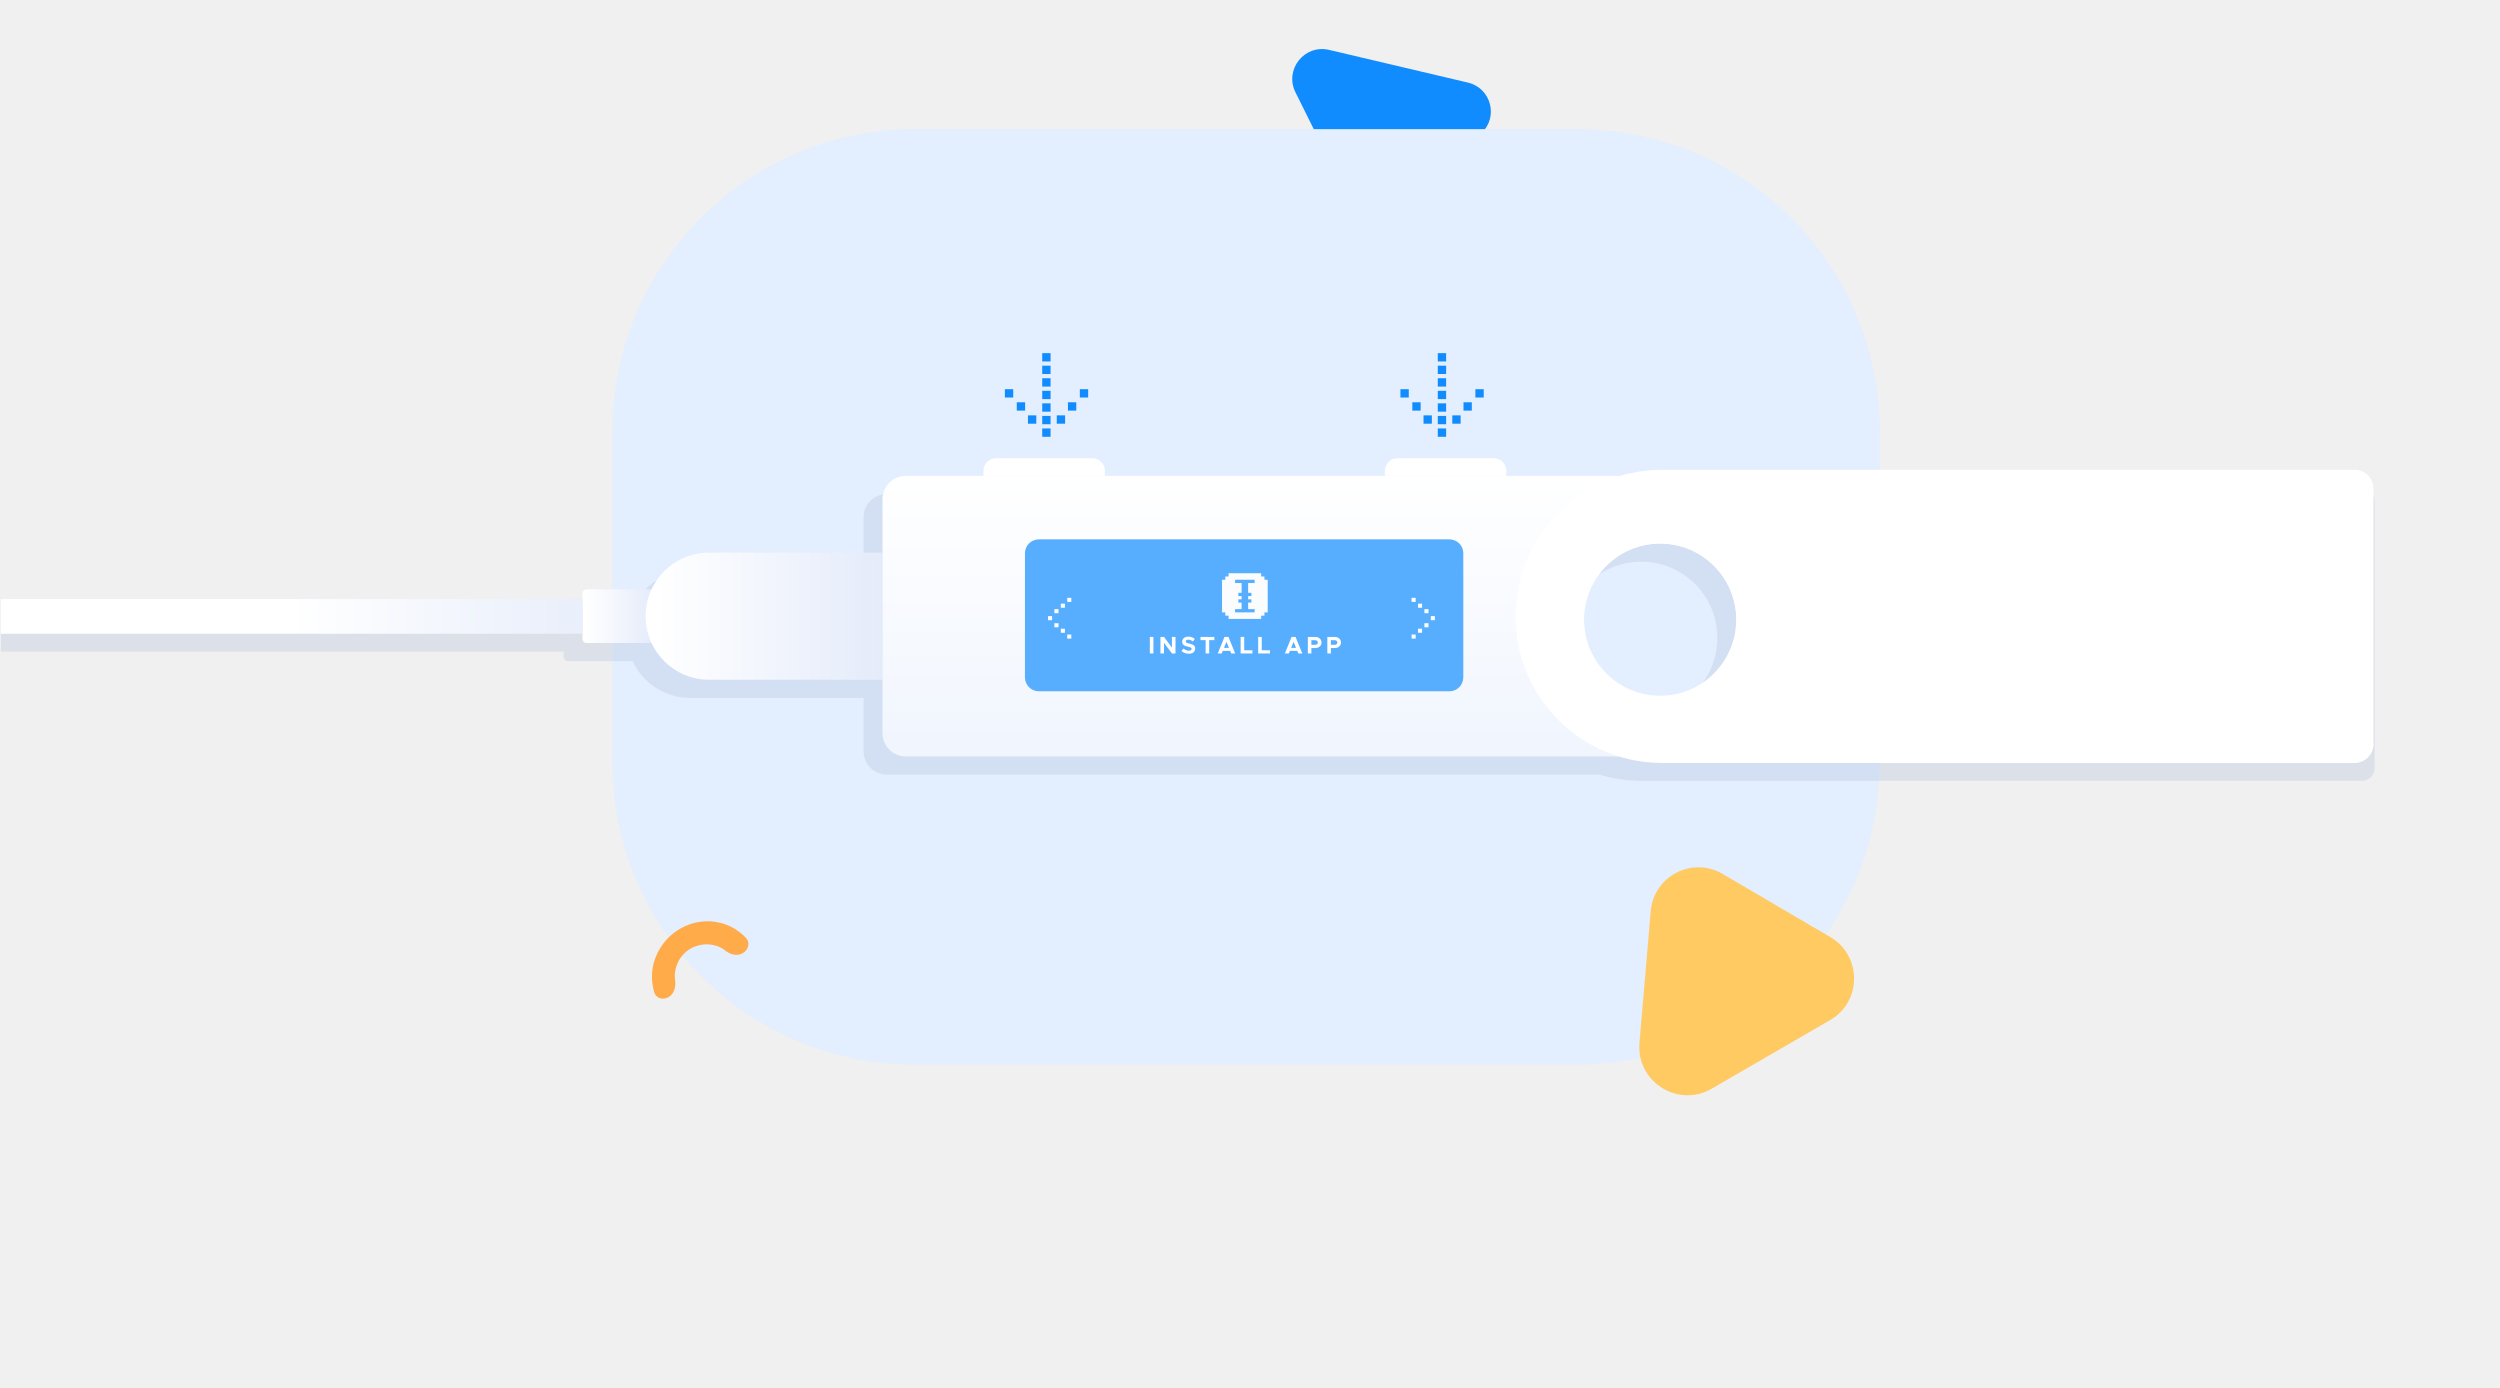
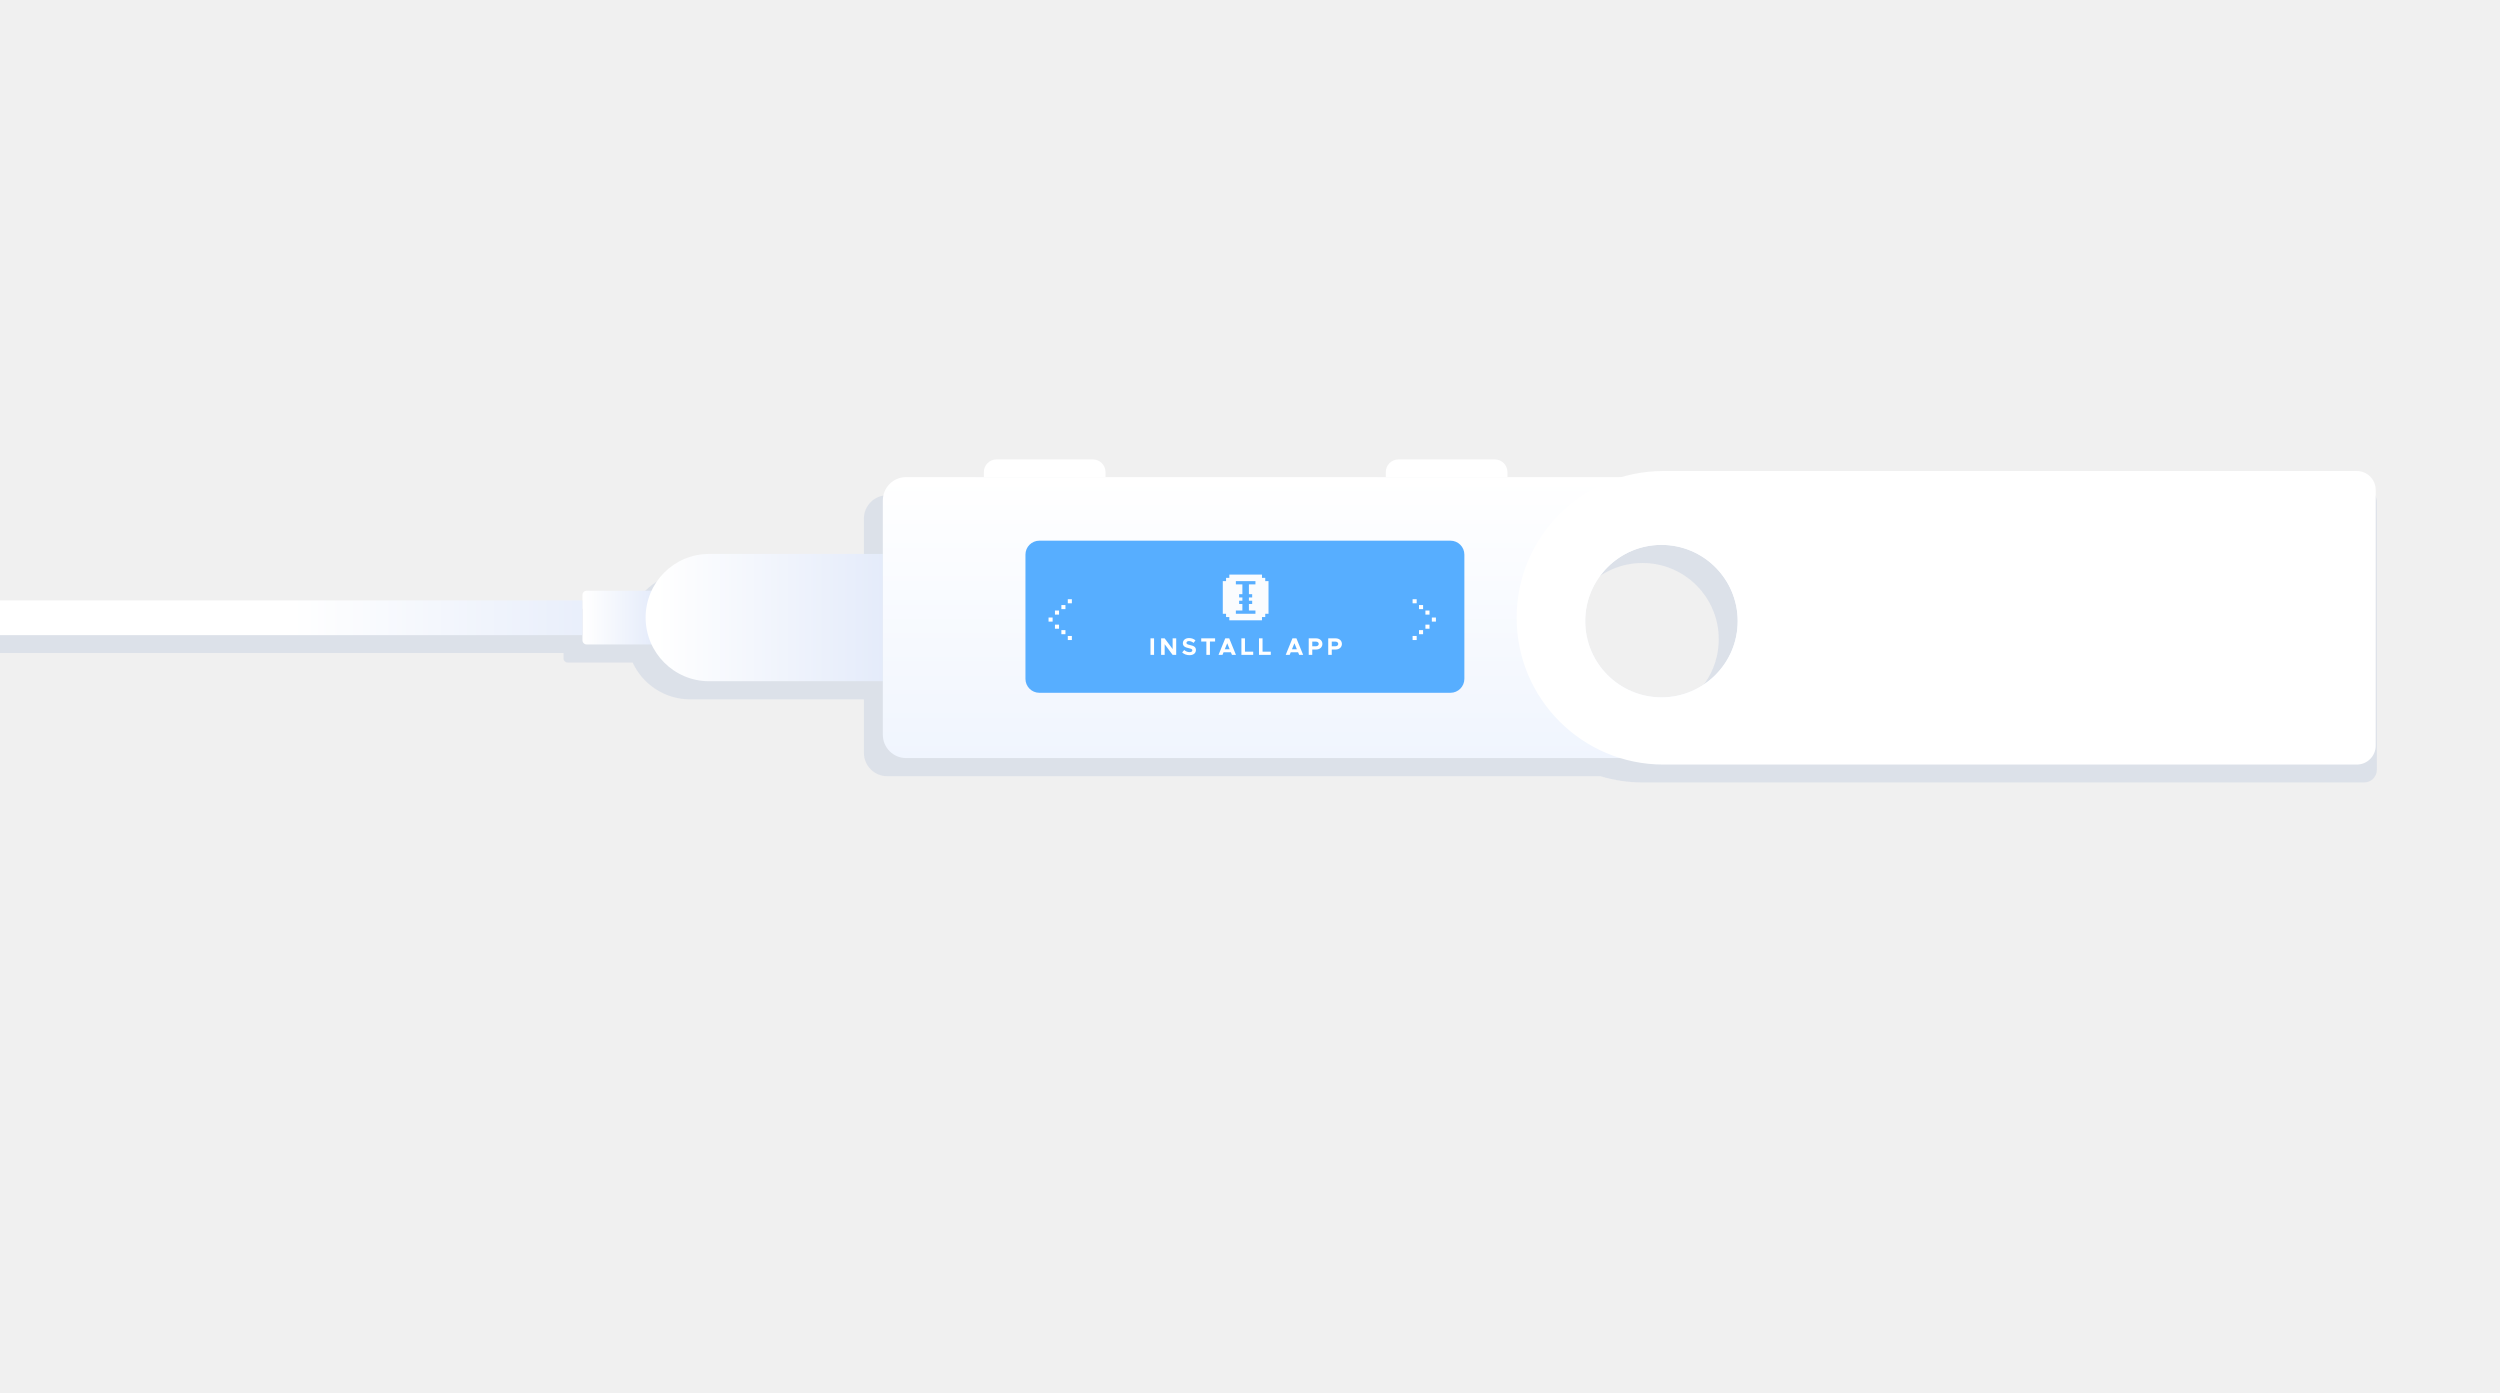
- <svg xmlns="http://www.w3.org/2000/svg" width="793" height="440" viewBox="0 0 793 440" fill="none">
-   <g clip-path="url(#clip0)">
-     <path d="M465.61 26.191C472.959 27.914 475.441 37.13 469.865 42.272L443.156 66.938C438.504 71.208 431.083 69.902 428.286 64.235L410.901 29.235C407.368 22.113 413.722 13.972 421.606 15.829L465.61 26.191Z" fill="#108CFF" />
-     <rect x="194.25" y="40.964" width="402" height="296.757" rx="96" fill="#E3EEFE" />
-     <path d="M212.119 316.251C210.357 317.325 208.086 316.711 207.507 314.751C206.645 311.699 206.513 308.372 207.438 305.19C208.711 300.814 211.59 297.017 215.572 294.67C219.554 292.322 224.181 291.623 228.551 292.751C231.744 293.548 234.518 295.265 236.634 297.53C238.044 299.04 237.4 301.34 235.553 302.364C233.791 303.438 231.57 302.738 230.009 301.489C228.997 300.672 227.833 300.118 226.519 299.824C224.027 299.199 221.373 299.642 219.068 300.867C216.797 302.228 215.096 304.382 214.437 306.905C214.04 308.185 213.95 309.527 214.131 310.793C214.474 312.965 213.831 315.264 212.119 316.251Z" fill="#FFAB49" />
-     <path d="M580.496 323.585C590.648 317.753 590.623 303.085 580.536 297.218L546.458 277.237C536.794 271.54 524.525 277.878 523.613 289.067L520.042 330.774C518.962 343.066 532.187 351.482 542.847 345.395L580.496 323.585Z" fill="#FFCA62" />
-     <path opacity="0.3" fill-rule="evenodd" clip-rule="evenodd" d="M471.812 155.111V156.699H507.256C511.523 155.407 516.05 154.713 520.739 154.713L749.224 154.713C751.446 154.713 753.247 156.514 753.247 158.736V243.664C753.247 245.886 751.446 247.688 749.223 247.688L520.739 247.688C516.051 247.688 511.525 246.994 507.258 245.703H281.31C277.237 245.703 273.934 242.401 273.934 238.327V221.363H218.898C210.824 221.363 203.861 216.583 200.658 209.707C200.641 209.708 200.625 209.709 200.608 209.709C200.591 209.71 200.575 209.71 200.558 209.71H180.113C179.372 209.71 178.771 209.11 178.771 208.369L178.772 206.67H0.25V195.731H178.772L178.771 194.033C178.771 193.292 179.372 192.692 180.113 192.692H200.558C200.591 192.692 200.625 192.693 200.658 192.695C203.861 185.819 210.824 181.038 218.898 181.038H273.934V164.075C273.934 160.001 277.237 156.699 281.31 156.699H305.933V155.111C305.933 152.889 307.734 151.088 309.956 151.088H340.452C342.674 151.088 344.475 152.889 344.475 155.111V156.699H433.27V155.111C433.27 152.889 435.071 151.088 437.293 151.088H467.789C470.011 151.088 471.812 152.889 471.812 155.111ZM544.75 202.316C544.75 207.318 543.23 211.964 540.626 215.818C536.286 222.242 528.936 226.465 520.6 226.465C512.772 226.465 505.813 222.741 501.401 216.967C498.295 212.903 496.45 207.825 496.45 202.315C496.451 195.647 499.154 189.609 503.524 185.239C507.894 180.869 513.931 178.166 520.6 178.166C528.133 178.166 534.861 181.615 539.29 187.02C541.722 189.989 543.461 193.547 544.26 197.449C544.581 199.021 544.75 200.649 544.75 202.316Z" fill="#B0BFD9" />
-     <path d="M207.899 188.285C207.899 187.544 207.299 186.943 206.558 186.943H186.113C185.372 186.943 184.772 187.544 184.772 188.285V202.621C184.772 203.361 185.372 203.962 186.113 203.962H206.558C207.299 203.962 207.899 203.361 207.899 202.621V188.285Z" fill="url(#paint0_linear)" />
-     <path d="M279.934 175.29H224.897C213.787 175.29 204.78 184.342 204.78 195.453C204.78 206.563 213.787 215.615 224.897 215.615H279.934V175.29Z" fill="url(#paint1_linear)" />
-     <path d="M0.25 190.016H184.725V201.016H0.25V190.016Z" fill="url(#paint2_linear)" />
-     <path d="M439.27 150.95H477.812V149.363C477.812 147.141 476.011 145.34 473.789 145.34H443.293C441.071 145.34 439.27 147.141 439.27 149.363V150.95Z" fill="white" />
-     <path d="M311.933 150.95H350.475V149.363C350.475 147.141 348.674 145.34 346.452 145.34H315.956C313.734 145.34 311.933 147.141 311.933 149.363V150.95Z" fill="white" />
-     <path fill-rule="evenodd" clip-rule="evenodd" d="M287.31 150.95C283.236 150.95 279.934 154.253 279.934 158.327V232.578C279.934 236.652 283.236 239.955 287.31 239.955H565.816C569.89 239.955 573.193 236.652 573.193 232.578V158.327C573.193 154.253 569.89 150.95 565.816 150.95H287.31ZM526.6 220.717C539.938 220.717 550.751 209.905 550.751 196.567C550.751 183.229 539.938 172.417 526.6 172.417C513.263 172.417 502.45 183.229 502.45 196.567C502.45 209.905 513.263 220.717 526.6 220.717Z" fill="url(#paint3_linear)" />
-     <path fill-rule="evenodd" clip-rule="evenodd" d="M527.225 149.015C501.543 149.015 480.725 169.833 480.725 195.515C480.725 221.196 501.543 242.015 527.225 242.015H746.873C750.187 242.015 752.873 239.328 752.873 236.015V155.015C752.873 151.701 750.187 149.015 746.873 149.015H527.225ZM526.6 220.716C539.938 220.716 550.75 209.904 550.75 196.566C550.75 183.228 539.938 172.416 526.6 172.416C513.262 172.416 502.45 183.228 502.45 196.566C502.45 209.904 513.262 220.716 526.6 220.716Z" fill="white" />
-     <rect x="325.115" y="171.084" width="139.046" height="48.194" rx="4.412" fill="#57AEFF" />
-     <rect x="333.722" y="196.727" width="1.293" height="1.293" transform="rotate(-180 333.722 196.727)" fill="white" />
-     <rect x="335.754" y="198.98" width="1.293" height="1.293" transform="rotate(-180 335.754 198.98)" fill="white" />
-     <rect width="1.293" height="1.293" transform="matrix(-1 -8.74228e-08 -8.74228e-08 1 335.754 193.218)" fill="white" />
-     <rect x="337.786" y="200.717" width="1.293" height="1.293" transform="rotate(-180 337.786 200.717)" fill="white" />
-     <rect width="1.293" height="1.293" transform="matrix(-1 -8.74228e-08 -8.74228e-08 1 337.786 191.48)" fill="white" />
-     <rect x="339.817" y="202.564" width="1.293" height="1.293" transform="rotate(-180 339.817 202.564)" fill="white" />
-     <rect width="1.293" height="1.293" transform="matrix(-1 -8.74228e-08 -8.74228e-08 1 339.818 189.633)" fill="white" />
-     <rect width="1.293" height="1.293" transform="matrix(1 -8.74228e-08 -8.74228e-08 -1 453.856 196.727)" fill="white" />
-     <rect width="1.293" height="1.293" transform="matrix(1 -8.74228e-08 -8.74228e-08 -1 451.824 198.98)" fill="white" />
-     <rect x="451.824" y="193.218" width="1.293" height="1.293" fill="white" />
-     <rect width="1.293" height="1.293" transform="matrix(1 -8.74228e-08 -8.74228e-08 -1 449.792 200.717)" fill="white" />
-     <rect x="449.792" y="191.48" width="1.293" height="1.293" fill="white" />
-     <rect width="1.293" height="1.293" transform="matrix(1 -8.74228e-08 -8.74228e-08 -1 447.76 202.564)" fill="white" />
-     <rect x="447.76" y="189.633" width="1.293" height="1.293" fill="white" />
-     <path d="M364.729 207.271H365.858V202.031H364.729V207.271ZM368.094 207.271H369.215V203.885L371.74 207.271H372.869V202.031H371.74V205.418L369.215 202.031H368.094V207.271ZM377.083 207.363C378.365 207.363 379.12 206.699 379.12 205.7C379.12 204.731 378.372 204.396 377.243 204.144C376.435 203.961 376.122 203.839 376.122 203.457C376.122 203.145 376.412 202.893 376.892 202.893C377.396 202.893 377.922 203.099 378.388 203.473L378.975 202.664C378.441 202.206 377.777 201.939 376.923 201.939C375.779 201.939 374.985 202.603 374.985 203.572C374.985 204.586 375.771 204.899 376.877 205.151C377.678 205.334 377.983 205.448 377.983 205.822C377.983 206.15 377.693 206.409 377.129 206.409C376.465 206.409 375.901 206.15 375.405 205.723L374.756 206.493C375.367 207.058 376.175 207.363 377.083 207.363ZM382.429 207.271H383.558V203.045H385.191V202.031H380.797V203.045H382.429V207.271ZM390.537 207.271H391.804L389.668 202.031H388.409L386.273 207.271H387.532L387.867 206.448H390.202L390.537 207.271ZM388.257 205.494L389.035 203.579L389.813 205.494H388.257ZM394.656 206.257V202.031H393.527V207.271H397.265V206.257H394.656ZM400.226 206.257V202.031H399.097V207.271H402.835V206.257H400.226ZM411.824 207.271H413.09L410.954 202.031H409.695L407.559 207.271H408.818L409.154 206.448H411.488L411.824 207.271ZM409.543 205.494L410.321 203.579L411.099 205.494H409.543ZM414.852 207.271H415.973V205.57H417.209C418.346 205.57 419.185 204.838 419.185 203.801C419.185 202.763 418.346 202.031 417.209 202.031H414.852V207.271ZM415.973 204.541V203.061H417.087C417.644 203.061 418.025 203.351 418.025 203.801C418.025 204.251 417.644 204.541 417.087 204.541H415.973ZM421.032 207.271H422.153V205.57H423.389C424.526 205.57 425.365 204.838 425.365 203.801C425.365 202.763 424.526 202.031 423.389 202.031H421.032V207.271ZM422.153 204.541V203.061H423.267C423.824 203.061 424.205 203.351 424.205 203.801C424.205 204.251 423.824 204.541 423.267 204.541H422.153Z" fill="white" />
-     <path fill-rule="evenodd" clip-rule="evenodd" d="M389.7 181.832V182.867H388.665V183.901H387.631V194.246H388.665V195.281H389.7V196.315H400.045V195.281H401.079V194.246H402.114V183.901H401.079V182.867H400.045V181.832H389.7ZM397.976 184.936V183.901H391.769V184.936H393.838V188.039H392.803V189.074H393.838V190.108H392.803V191.143H393.838V193.212H391.769V194.246H397.976V193.212H395.907V191.143H396.941V190.108H395.907V189.074H396.941V188.039H395.907V184.936L397.976 184.936Z" fill="#FAFCFE" />
-     <rect x="458.709" y="135.906" width="2.642" height="2.642" transform="rotate(90 458.709 135.906)" fill="#108CFF" />
-     <rect x="458.709" y="131.925" width="2.642" height="2.642" transform="rotate(90 458.709 131.925)" fill="#108CFF" />
-     <rect x="458.709" y="127.942" width="2.642" height="2.642" transform="rotate(90 458.709 127.942)" fill="#108CFF" />
-     <rect x="458.709" y="123.961" width="2.642" height="2.642" transform="rotate(90 458.709 123.961)" fill="#108CFF" />
-     <rect x="458.709" y="119.979" width="2.642" height="2.642" transform="rotate(90 458.709 119.979)" fill="#108CFF" />
-     <rect x="458.709" y="115.997" width="2.642" height="2.642" transform="rotate(90 458.709 115.997)" fill="#108CFF" />
-     <rect x="458.709" y="112.016" width="2.642" height="2.642" transform="rotate(90 458.709 112.016)" fill="#108CFF" />
-     <rect x="463.312" y="131.755" width="2.642" height="2.642" transform="rotate(90 463.312 131.755)" fill="#108CFF" />
-     <rect width="2.642" height="2.642" transform="matrix(-4.37114e-08 1 1 4.37114e-08 451.54 131.755)" fill="#108CFF" />
-     <rect x="466.861" y="127.604" width="2.642" height="2.642" transform="rotate(90 466.861 127.604)" fill="#108CFF" />
-     <rect width="2.642" height="2.642" transform="matrix(-4.37114e-08 1 1 4.37114e-08 447.992 127.604)" fill="#108CFF" />
-     <rect x="470.635" y="123.453" width="2.642" height="2.642" transform="rotate(90 470.635 123.453)" fill="#108CFF" />
-     <rect width="2.642" height="2.642" transform="matrix(-4.37114e-08 1 1 4.37114e-08 444.219 123.453)" fill="#108CFF" />
-     <rect x="333.24" y="135.906" width="2.642" height="2.642" transform="rotate(90 333.24 135.906)" fill="#108CFF" />
-     <rect x="333.24" y="131.925" width="2.642" height="2.642" transform="rotate(90 333.24 131.925)" fill="#108CFF" />
-     <rect x="333.24" y="127.942" width="2.642" height="2.642" transform="rotate(90 333.24 127.942)" fill="#108CFF" />
-     <rect x="333.24" y="123.961" width="2.642" height="2.642" transform="rotate(90 333.24 123.961)" fill="#108CFF" />
-     <rect x="333.24" y="119.979" width="2.642" height="2.642" transform="rotate(90 333.24 119.979)" fill="#108CFF" />
-     <rect x="333.24" y="115.997" width="2.642" height="2.642" transform="rotate(90 333.24 115.997)" fill="#108CFF" />
-     <rect x="333.24" y="112.016" width="2.642" height="2.642" transform="rotate(90 333.24 112.016)" fill="#108CFF" />
-     <rect x="337.844" y="131.755" width="2.642" height="2.642" transform="rotate(90 337.844 131.755)" fill="#108CFF" />
-     <rect width="2.642" height="2.642" transform="matrix(-4.37114e-08 1 1 4.37114e-08 326.071 131.755)" fill="#108CFF" />
-     <rect x="341.393" y="127.604" width="2.642" height="2.642" transform="rotate(90 341.393 127.604)" fill="#108CFF" />
-     <rect width="2.642" height="2.642" transform="matrix(-4.37114e-08 1 1 4.37114e-08 322.523 127.604)" fill="#108CFF" />
-     <rect x="345.166" y="123.453" width="2.642" height="2.642" transform="rotate(90 345.166 123.453)" fill="#108CFF" />
-     <rect width="2.642" height="2.642" transform="matrix(-4.37114e-08 1 1 4.37114e-08 318.75 123.453)" fill="#108CFF" />
-   </g>
+ <svg xmlns="http://www.w3.org/2000/svg" width="792" height="441" viewBox="0 0 792 441" fill="none">
+   <path opacity="0.3" fill-rule="evenodd" clip-rule="evenodd" d="M471.562 155.31V156.897H507.006C511.273 155.606 515.8 154.912 520.489 154.912L748.974 154.912C751.196 154.912 752.997 156.713 752.997 158.935V243.863C752.997 246.085 751.196 247.887 748.973 247.887L520.489 247.887C515.801 247.887 511.275 247.193 507.008 245.902H281.06C276.987 245.902 273.684 242.599 273.684 238.525V221.562H218.648C210.574 221.562 203.611 216.782 200.408 209.905C200.391 209.907 200.375 209.908 200.358 209.908C200.341 209.909 200.325 209.909 200.308 209.909H179.863C179.122 209.909 178.521 209.309 178.521 208.568L178.522 206.869H0V195.93H178.522L178.521 194.232C178.521 193.491 179.122 192.891 179.863 192.891H200.308C200.341 192.891 200.375 192.892 200.408 192.894C203.611 186.017 210.574 181.237 218.648 181.237H273.684V164.274C273.684 160.2 276.987 156.897 281.06 156.897H305.683V155.31C305.683 153.088 307.484 151.287 309.706 151.287H340.202C342.424 151.287 344.225 153.088 344.225 155.31V156.897H433.02V155.31C433.02 153.088 434.821 151.287 437.043 151.287H467.539C469.761 151.287 471.562 153.088 471.562 155.31ZM544.5 202.515C544.5 207.516 542.98 212.163 540.376 216.017C536.036 222.441 528.686 226.664 520.35 226.664C512.522 226.664 505.563 222.939 501.151 217.166C498.045 213.102 496.2 208.024 496.2 202.514C496.201 195.845 498.904 189.808 503.274 185.438C507.644 181.068 513.681 178.365 520.35 178.365C527.883 178.365 534.611 181.814 539.04 187.219C541.472 190.187 543.211 193.746 544.01 197.648C544.331 199.22 544.5 200.847 544.5 202.515Z" fill="#B0BFD9" />
+   <path d="M207.649 188.484C207.649 187.743 207.049 187.143 206.308 187.143H185.863C185.122 187.143 184.522 187.743 184.522 188.484V202.82C184.522 203.561 185.122 204.161 185.863 204.161H206.308C207.049 204.161 207.649 203.561 207.649 202.82V188.484Z" fill="url(#paint0_linear)" />
+   <path d="M279.684 175.489H224.647C213.537 175.489 204.53 184.541 204.53 195.652V195.652C204.53 206.762 213.537 215.814 224.647 215.814H279.684V175.489Z" fill="url(#paint1_linear)" />
+   <path d="M0 190.215H184.475V201.215H0V190.215Z" fill="url(#paint2_linear)" />
+   <path d="M439.02 151.15H477.562V149.563C477.562 147.341 475.761 145.539 473.539 145.539H443.043C440.821 145.539 439.02 147.341 439.02 149.563V151.15Z" fill="white" />
+   <path d="M311.683 151.15H350.225V149.563C350.225 147.341 348.424 145.539 346.202 145.539H315.706C313.484 145.539 311.683 147.341 311.683 149.563V151.15Z" fill="white" />
+   <path fill-rule="evenodd" clip-rule="evenodd" d="M287.06 151.149C282.986 151.149 279.684 154.451 279.684 158.525V232.777C279.684 236.851 282.986 240.154 287.06 240.154H565.566C569.64 240.154 572.943 236.851 572.943 232.777V158.525C572.943 154.451 569.64 151.149 565.566 151.149H287.06ZM526.35 220.916C539.688 220.916 550.501 210.104 550.501 196.766C550.501 183.428 539.688 172.616 526.35 172.616C513.013 172.616 502.2 183.428 502.2 196.766C502.2 210.104 513.013 220.916 526.35 220.916Z" fill="url(#paint3_linear)" />
+   <path fill-rule="evenodd" clip-rule="evenodd" d="M526.975 149.214C501.293 149.214 480.475 170.033 480.475 195.714C480.475 221.395 501.293 242.214 526.975 242.214H746.623C749.937 242.214 752.623 239.528 752.623 236.214V155.214C752.623 151.901 749.937 149.214 746.623 149.214H526.975ZM526.35 220.916C539.688 220.916 550.5 210.104 550.5 196.766C550.5 183.428 539.688 172.616 526.35 172.616C513.012 172.616 502.2 183.428 502.2 196.766C502.2 210.104 513.012 220.916 526.35 220.916Z" fill="white" />
+   <rect x="324.865" y="171.284" width="139.046" height="48.194" rx="4.412" fill="#57AEFF" />
+   <rect x="333.472" y="196.926" width="1.293" height="1.293" transform="rotate(-180 333.472 196.926)" fill="white" />
+   <rect x="335.504" y="199.18" width="1.293" height="1.293" transform="rotate(-180 335.504 199.18)" fill="white" />
+   <rect width="1.293" height="1.293" transform="matrix(-1 -8.74228e-08 -8.74228e-08 1 335.504 193.417)" fill="white" />
+   <rect x="337.536" y="200.917" width="1.293" height="1.293" transform="rotate(-180 337.536 200.917)" fill="white" />
+   <rect width="1.293" height="1.293" transform="matrix(-1 -8.74228e-08 -8.74228e-08 1 337.536 191.68)" fill="white" />
+   <rect x="339.567" y="202.764" width="1.293" height="1.293" transform="rotate(-180 339.567 202.764)" fill="white" />
+   <rect width="1.293" height="1.293" transform="matrix(-1 -8.74228e-08 -8.74228e-08 1 339.568 189.833)" fill="white" />
+   <rect width="1.293" height="1.293" transform="matrix(1 -8.74228e-08 -8.74228e-08 -1 453.606 196.926)" fill="white" />
+   <rect width="1.293" height="1.293" transform="matrix(1 -8.74228e-08 -8.74228e-08 -1 451.574 199.18)" fill="white" />
+   <rect x="451.574" y="193.417" width="1.293" height="1.293" fill="white" />
+   <rect width="1.293" height="1.293" transform="matrix(1 -8.74228e-08 -8.74228e-08 -1 449.542 200.917)" fill="white" />
+   <rect x="449.542" y="191.68" width="1.293" height="1.293" fill="white" />
+   <rect width="1.293" height="1.293" transform="matrix(1 -8.74228e-08 -8.74228e-08 -1 447.51 202.764)" fill="white" />
+   <rect x="447.51" y="189.833" width="1.293" height="1.293" fill="white" />
+   <path d="M364.479 207.47H365.608V202.23H364.479V207.47ZM367.844 207.47H368.965V204.083L371.49 207.47H372.619V202.23H371.49V205.617L368.965 202.23H367.844V207.47ZM376.833 207.562C378.115 207.562 378.87 206.898 378.87 205.899C378.87 204.93 378.122 204.594 376.993 204.343C376.185 204.16 375.872 204.037 375.872 203.656C375.872 203.343 376.162 203.092 376.642 203.092C377.146 203.092 377.672 203.298 378.138 203.671L378.725 202.863C378.191 202.405 377.527 202.138 376.673 202.138C375.529 202.138 374.735 202.802 374.735 203.77C374.735 204.785 375.521 205.098 376.627 205.35C377.428 205.533 377.733 205.647 377.733 206.021C377.733 206.349 377.443 206.608 376.879 206.608C376.215 206.608 375.651 206.349 375.155 205.922L374.506 206.692C375.117 207.257 375.925 207.562 376.833 207.562ZM382.179 207.47H383.308V203.244H384.941V202.23H380.547V203.244H382.179V207.47ZM390.287 207.47H391.554L389.418 202.23H388.159L386.023 207.47H387.282L387.617 206.646H389.952L390.287 207.47ZM388.007 205.693L388.785 203.778L389.563 205.693H388.007ZM394.406 206.456V202.23H393.277V207.47H397.015V206.456H394.406ZM399.976 206.456V202.23H398.847V207.47H402.585V206.456H399.976ZM411.574 207.47H412.84L410.704 202.23H409.445L407.309 207.47H408.568L408.904 206.646H411.238L411.574 207.47ZM409.293 205.693L410.071 203.778L410.849 205.693H409.293ZM414.602 207.47H415.723V205.769H416.959C418.096 205.769 418.935 205.037 418.935 203.999C418.935 202.962 418.096 202.23 416.959 202.23H414.602V207.47ZM415.723 204.739V203.259H416.837C417.394 203.259 417.775 203.549 417.775 203.999C417.775 204.449 417.394 204.739 416.837 204.739H415.723ZM420.782 207.47H421.903V205.769H423.139C424.276 205.769 425.115 205.037 425.115 203.999C425.115 202.962 424.276 202.23 423.139 202.23H420.782V207.47ZM421.903 204.739V203.259H423.017C423.574 203.259 423.955 203.549 423.955 203.999C423.955 204.449 423.574 204.739 423.017 204.739H421.903Z" fill="white" />
+   <path fill-rule="evenodd" clip-rule="evenodd" d="M389.45 182.031V183.066H388.415V184.1H387.381V194.445H388.415V195.48H389.45V196.514H399.795V195.48H400.829V194.445H401.864V184.1H400.829V183.066H399.795V182.031H389.45ZM397.726 185.135V184.1H391.519V185.135H393.588V188.238H392.553V189.273H393.588V190.307H392.553V191.342H393.588V193.411H391.519V194.445H397.726V193.411H395.657V191.342H396.691V190.307H395.657V189.273H396.691V188.238H395.657V185.135L397.726 185.135Z" fill="#FAFCFE" />
  <defs>
-     <linearGradient id="paint0_linear" x1="185.603" y1="194.281" x2="207.651" y2="194.281" gradientUnits="userSpaceOnUse">
+     <linearGradient id="paint0_linear" x1="185.353" y1="194.48" x2="207.401" y2="194.48" gradientUnits="userSpaceOnUse">
      <stop stop-color="white" />
      <stop offset="1" stop-color="#E4EBFA" />
    </linearGradient>
-     <linearGradient id="paint1_linear" x1="208.398" y1="198.018" x2="280.521" y2="198.018" gradientUnits="userSpaceOnUse">
+     <linearGradient id="paint1_linear" x1="208.148" y1="198.217" x2="280.271" y2="198.217" gradientUnits="userSpaceOnUse">
      <stop stop-color="white" />
      <stop offset="1" stop-color="#E4EBFA" />
    </linearGradient>
-     <linearGradient id="paint2_linear" x1="92.488" y1="190.016" x2="204.204" y2="190.016" gradientUnits="userSpaceOnUse">
+     <linearGradient id="paint2_linear" x1="92.238" y1="190.215" x2="203.954" y2="190.215" gradientUnits="userSpaceOnUse">
      <stop stop-color="white" />
      <stop offset="1" stop-color="#E4EBFA" />
    </linearGradient>
-     <linearGradient id="paint3_linear" x1="426.563" y1="150.95" x2="426.563" y2="240.764" gradientUnits="userSpaceOnUse">
+     <linearGradient id="paint3_linear" x1="426.313" y1="151.149" x2="426.313" y2="240.963" gradientUnits="userSpaceOnUse">
      <stop stop-color="white" />
      <stop offset="1" stop-color="#F0F5FE" />
    </linearGradient>
-     <clipPath id="clip0">
-       <rect width="792" height="440" fill="white" transform="translate(0.25)" />
-     </clipPath>
  </defs>
</svg>
